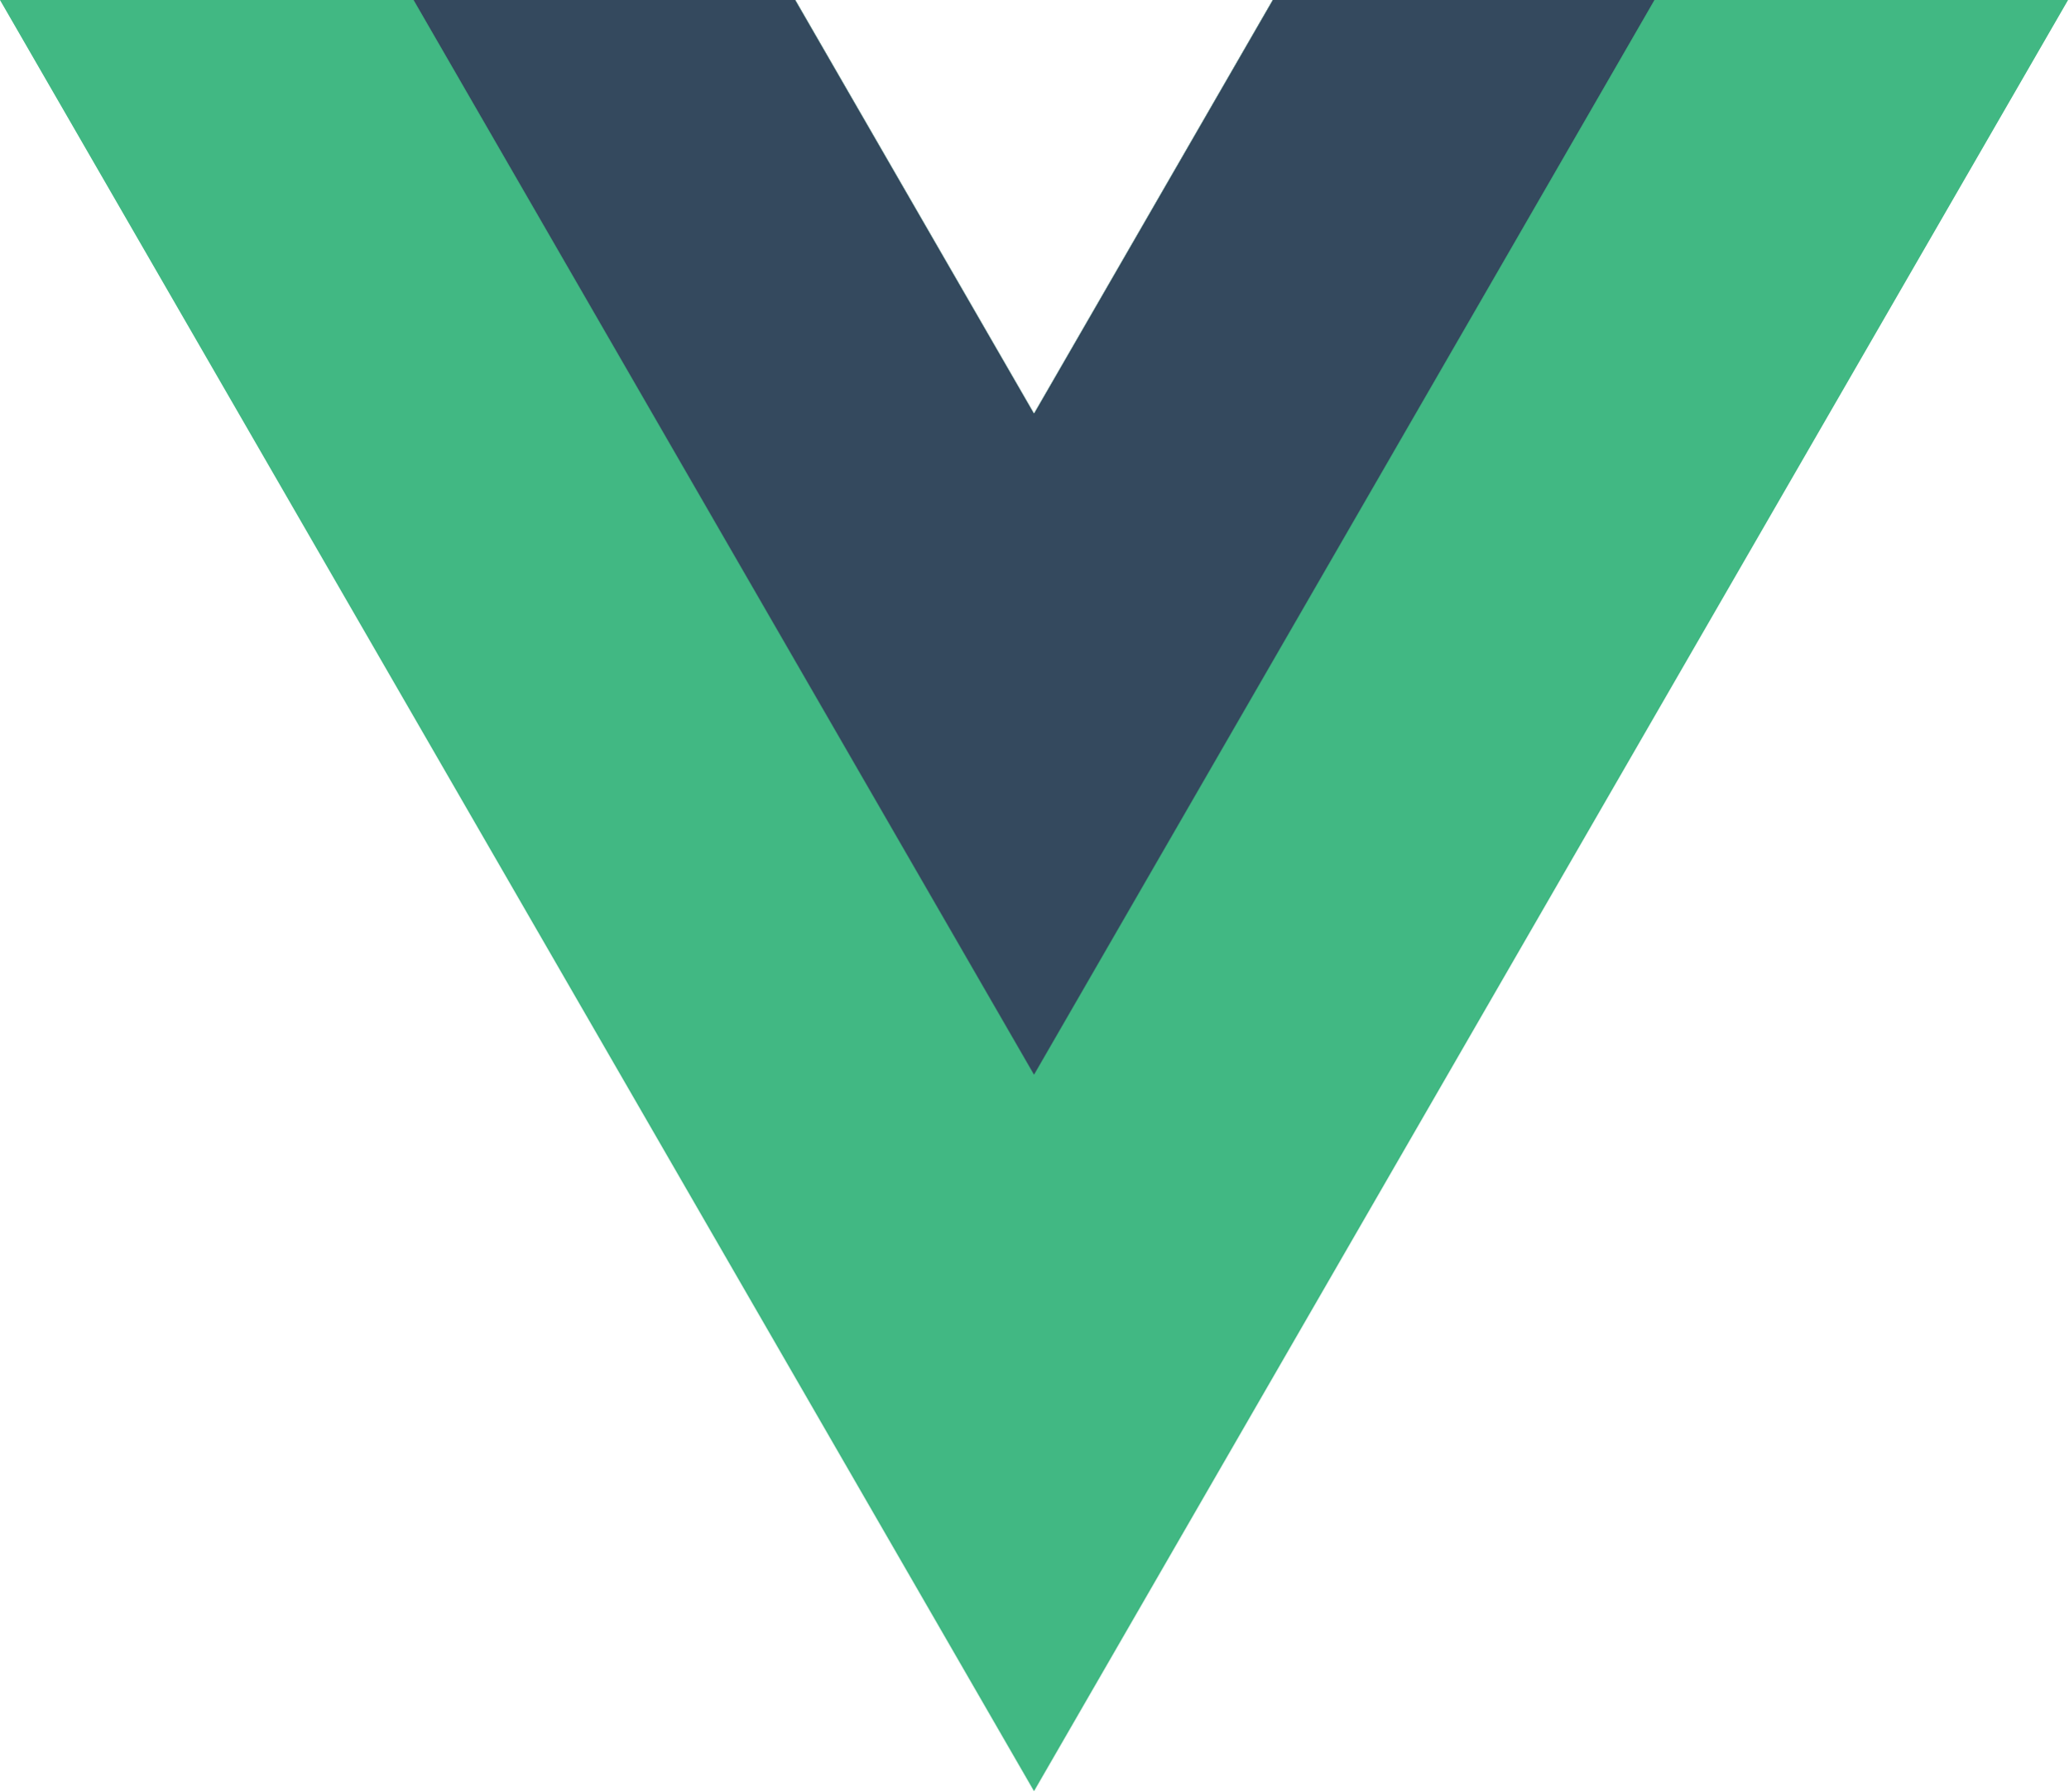
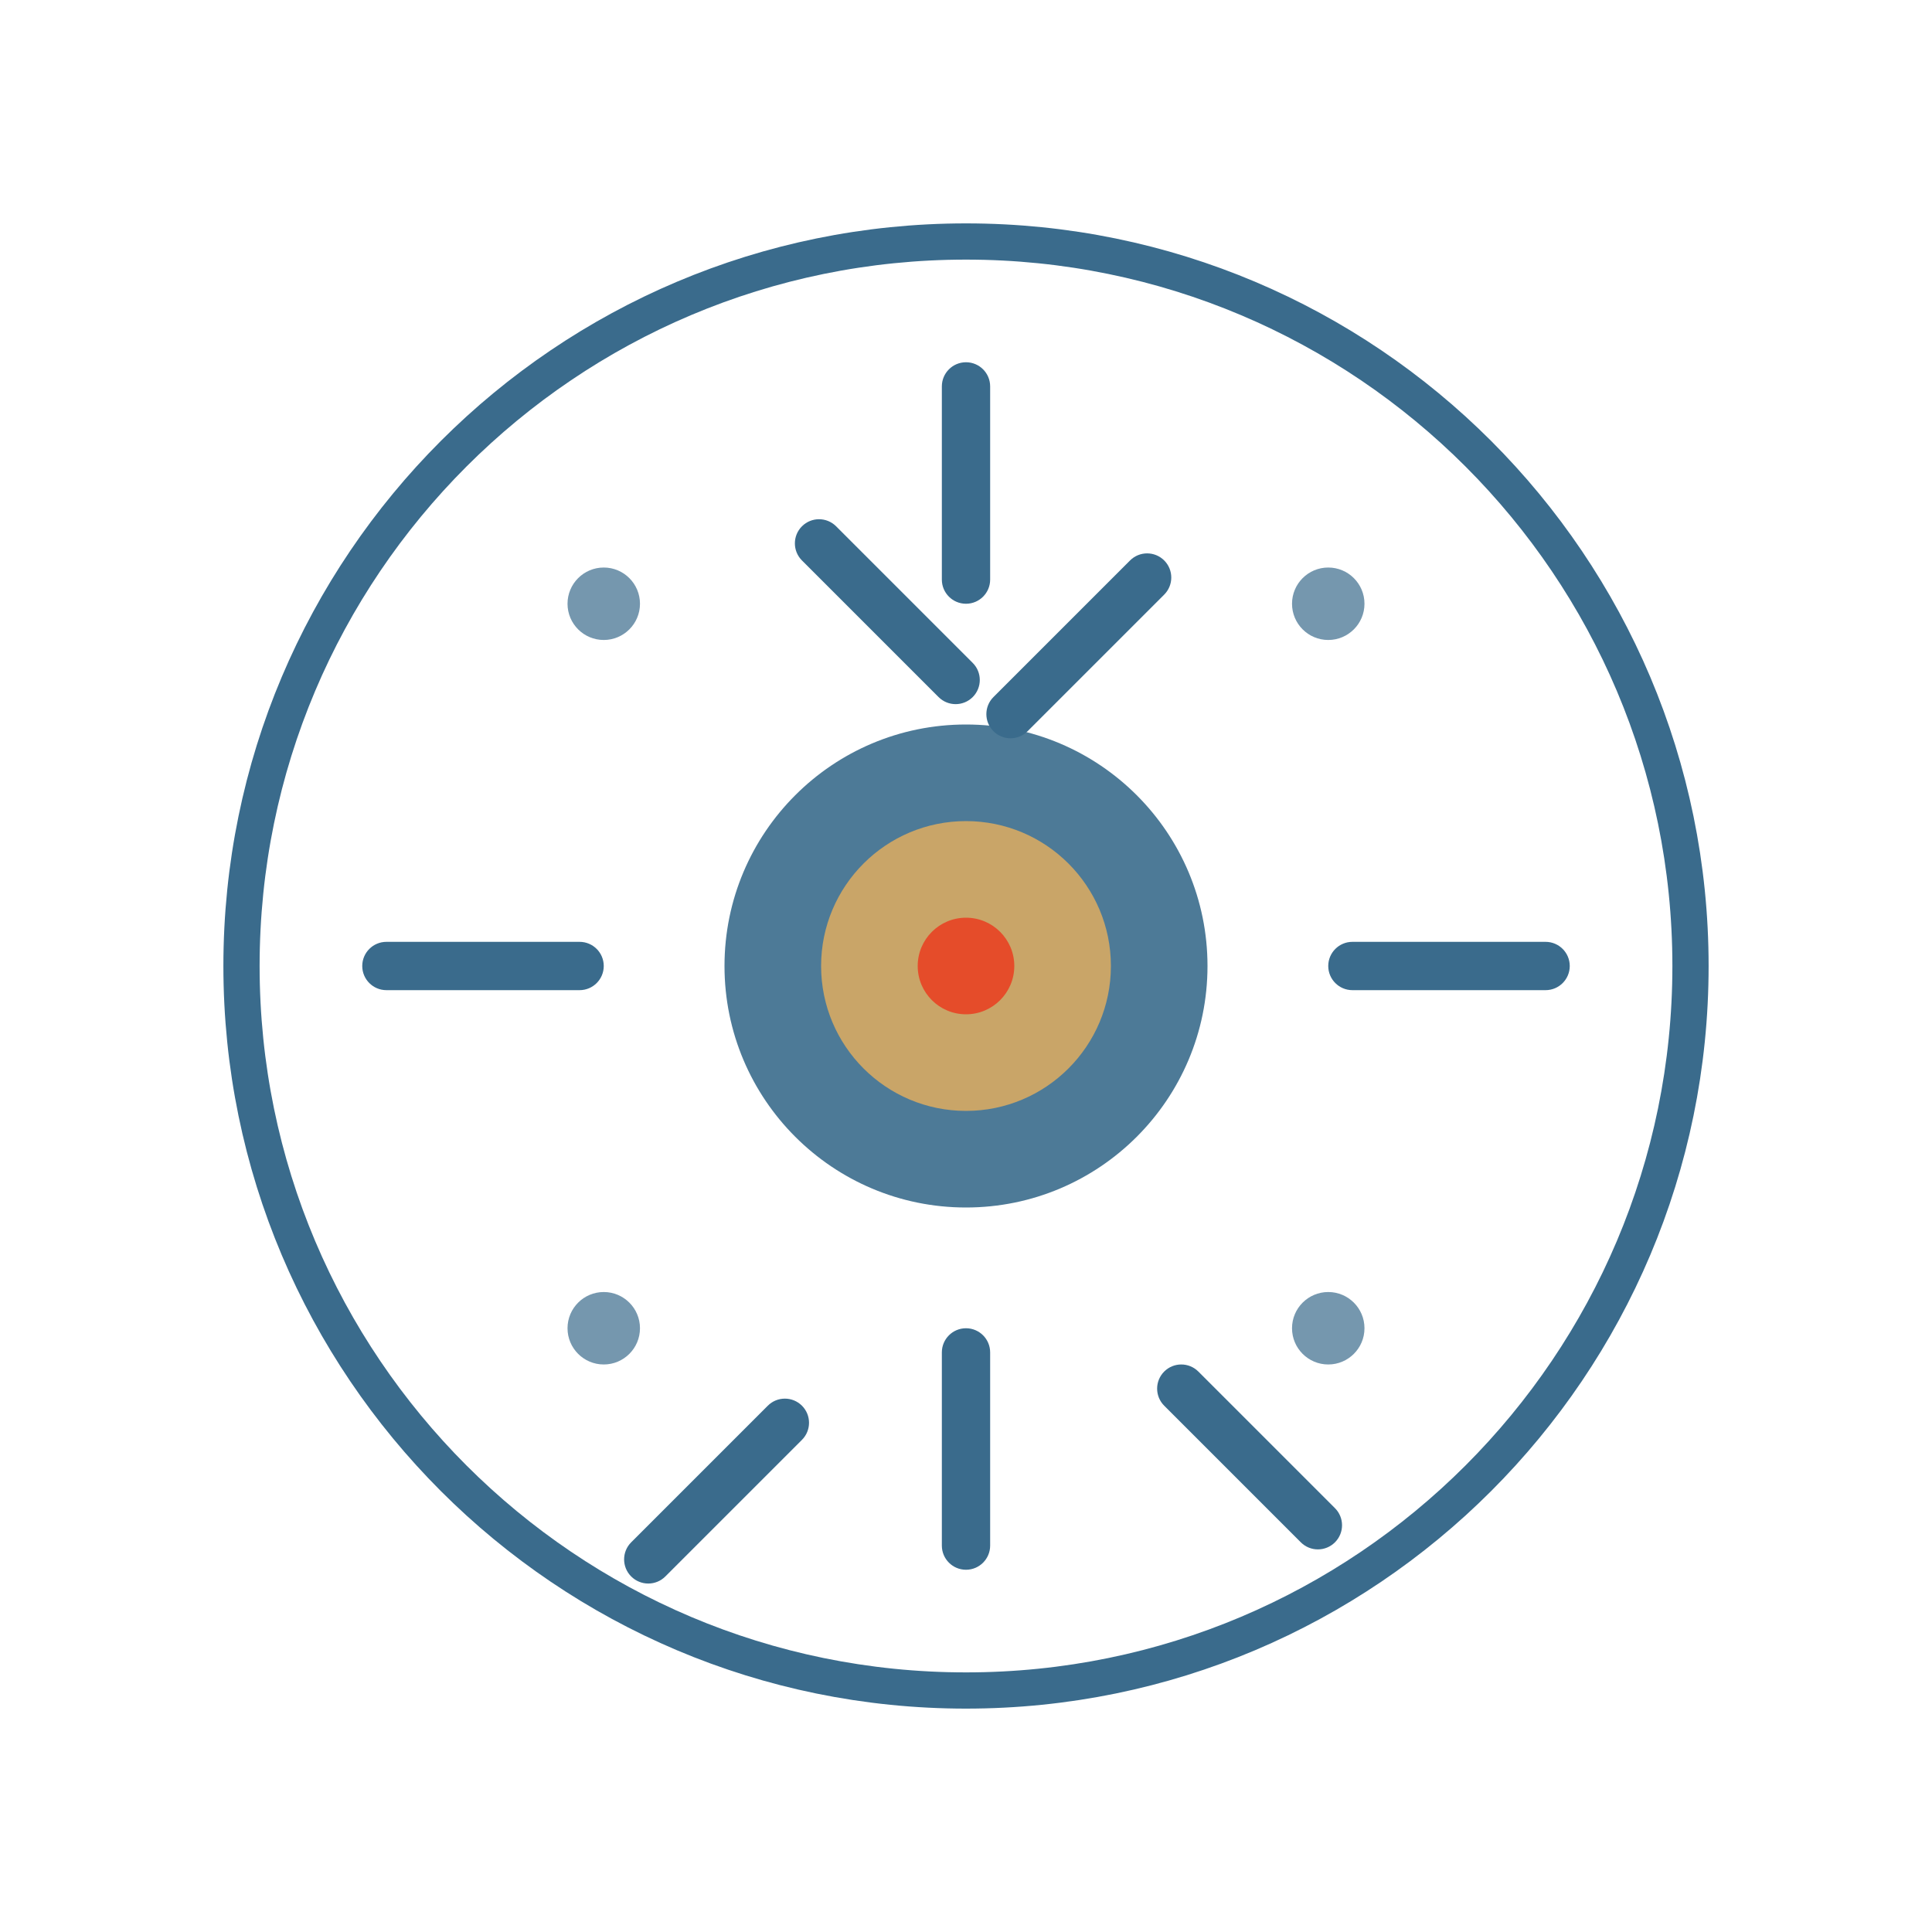
- <svg xmlns="http://www.w3.org/2000/svg" viewBox="0 0 261.76 226.69">
-   <path d="M161.096.001l-30.225 52.351L100.647.001H-.005l130.877 226.688L261.749.001z" fill="#41b883" />
-   <path d="M161.096.001l-30.225 52.351L100.647.001H52.346l78.526 136.01L209.398.001z" fill="#34495e" />
+ <svg xmlns="http://www.w3.org/2000/svg" width="160" height="160" viewBox="0 0 160 160" fill="none">
+   <circle cx="80" cy="80" r="60" fill="none" stroke="#3A6B8C" stroke-width="3" />
+   <g fill="#3A6B8C">
+     <rect x="78" y="30" width="4" height="20" rx="2" />
+     <rect x="78" y="110" width="4" height="20" rx="2" />
+     <rect x="30" y="78" width="20" height="4" rx="2" />
+     <rect x="110" y="78" width="20" height="4" rx="2" />
+     <rect x="95" y="45" width="4" height="20" rx="2" transform="rotate(45 95 45)" />
+     <rect x="65" y="45" width="4" height="20" rx="2" transform="rotate(-45 65 45)" />
+     <rect x="95" y="115" width="4" height="20" rx="2" transform="rotate(-45 95 115)" />
+     <rect x="65" y="115" width="4" height="20" rx="2" transform="rotate(45 65 115)" />
+   </g>
+   <circle cx="80" cy="80" r="20" fill="#3A6B8C" opacity="0.9" />
+   <circle cx="80" cy="80" r="12" fill="#C9A568" />
+   <circle cx="80" cy="80" r="4" fill="#E54C2A" />
+   <circle cx="50" cy="50" r="3" fill="#3A6B8C" opacity="0.7" />
+   <circle cx="110" cy="50" r="3" fill="#3A6B8C" opacity="0.7" />
+   <circle cx="50" cy="110" r="3" fill="#3A6B8C" opacity="0.7" />
+   <circle cx="110" cy="110" r="3" fill="#3A6B8C" opacity="0.7" />
</svg>
